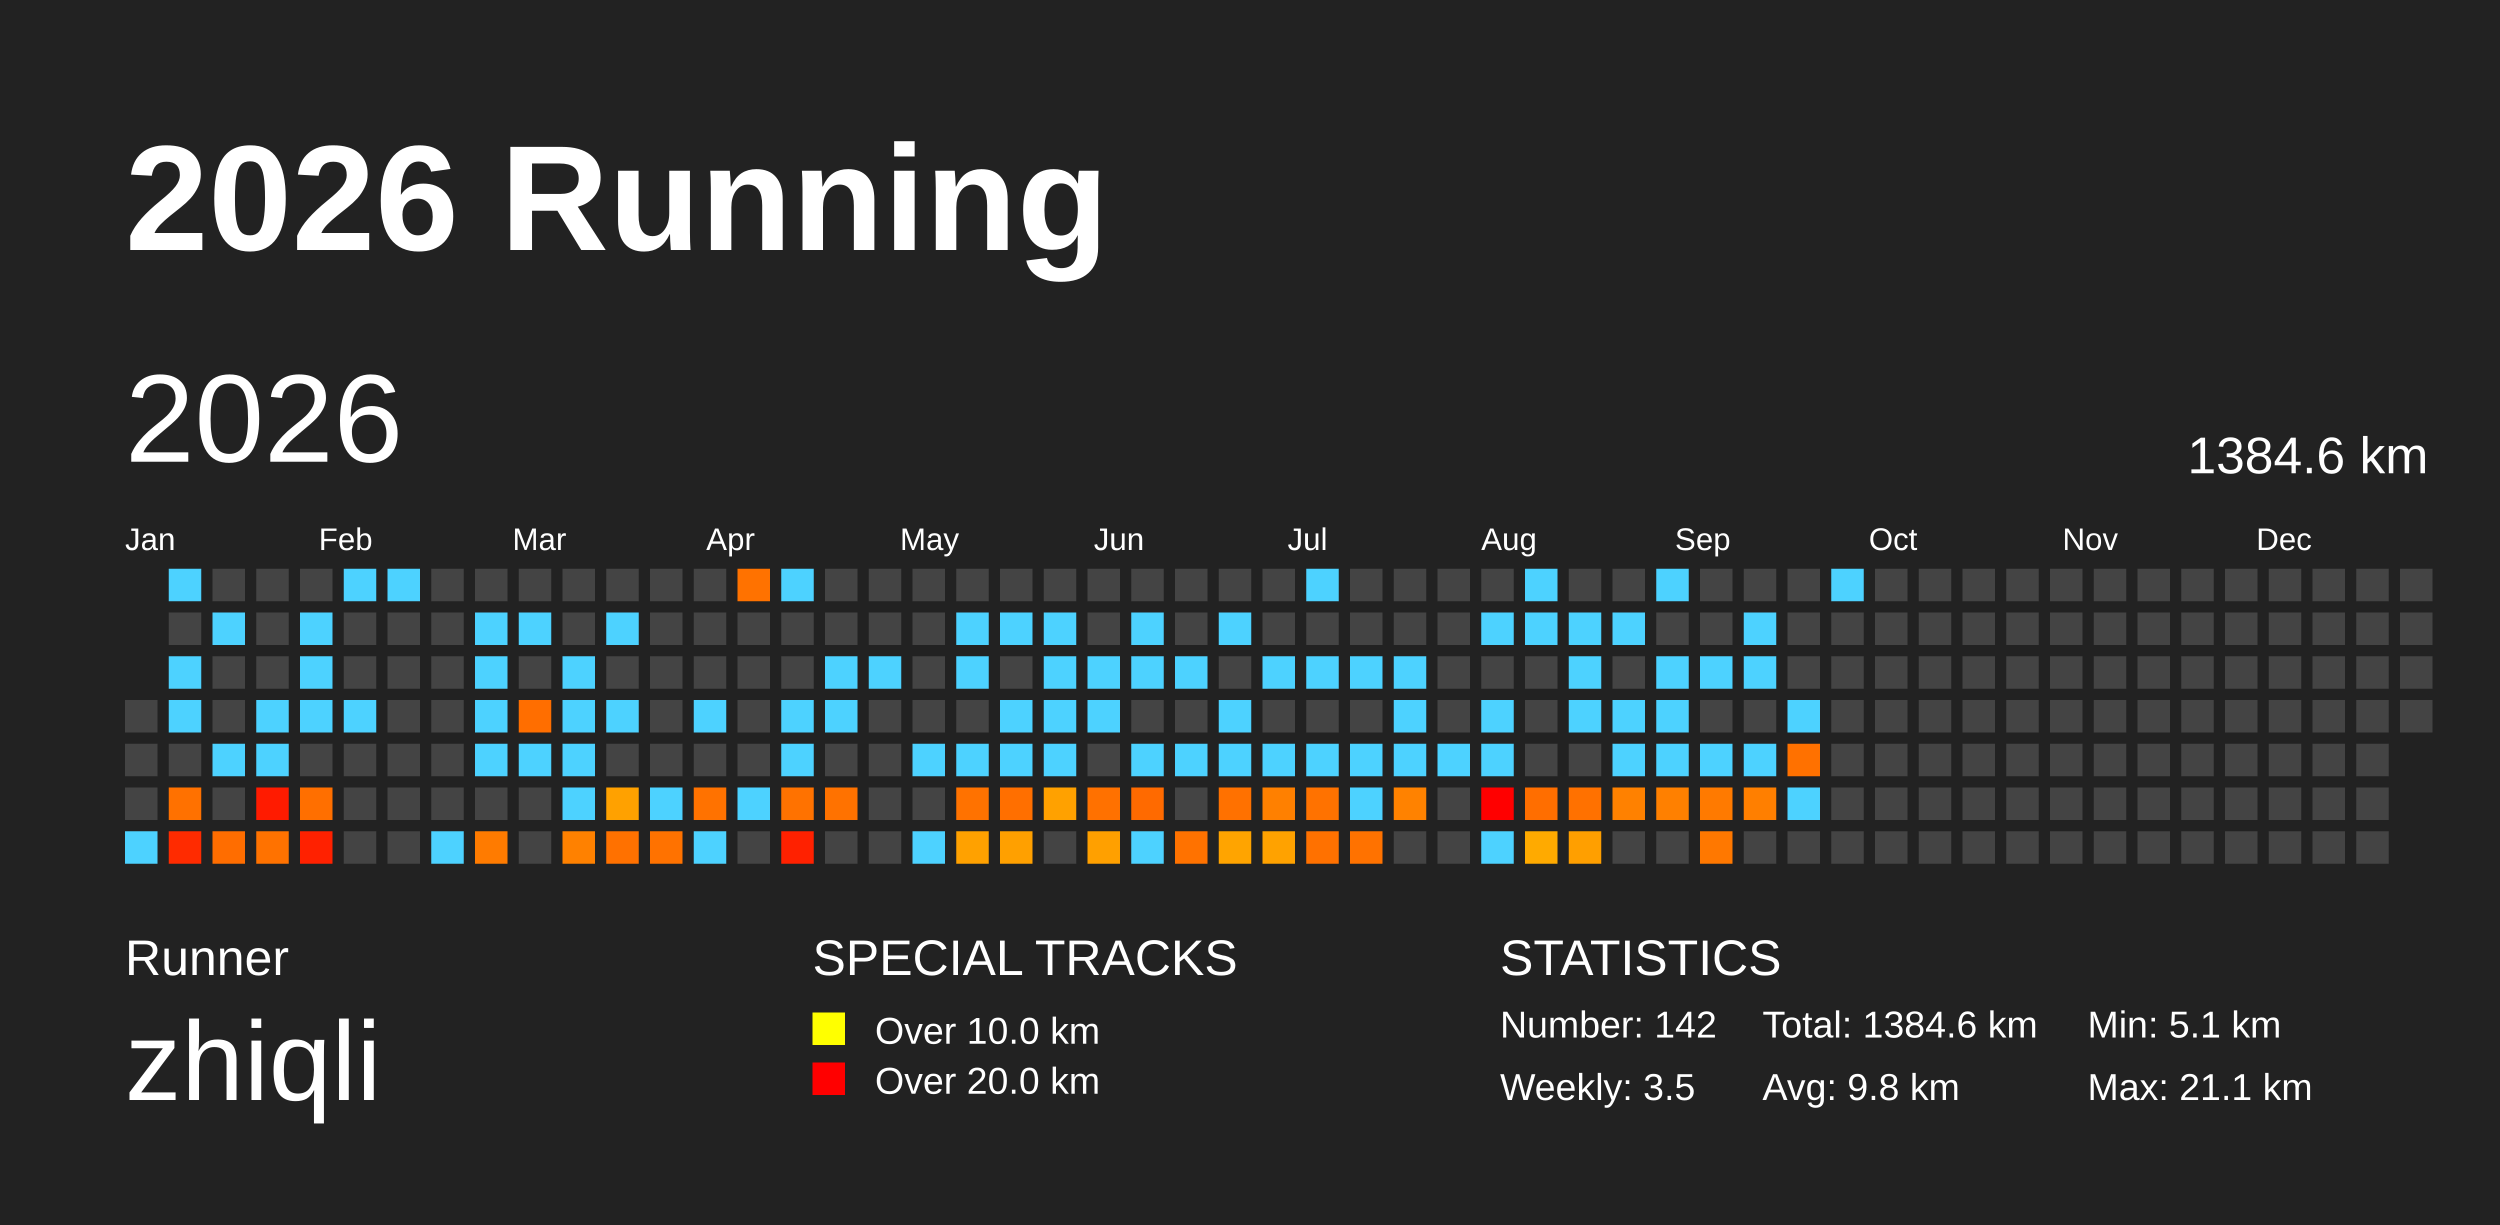
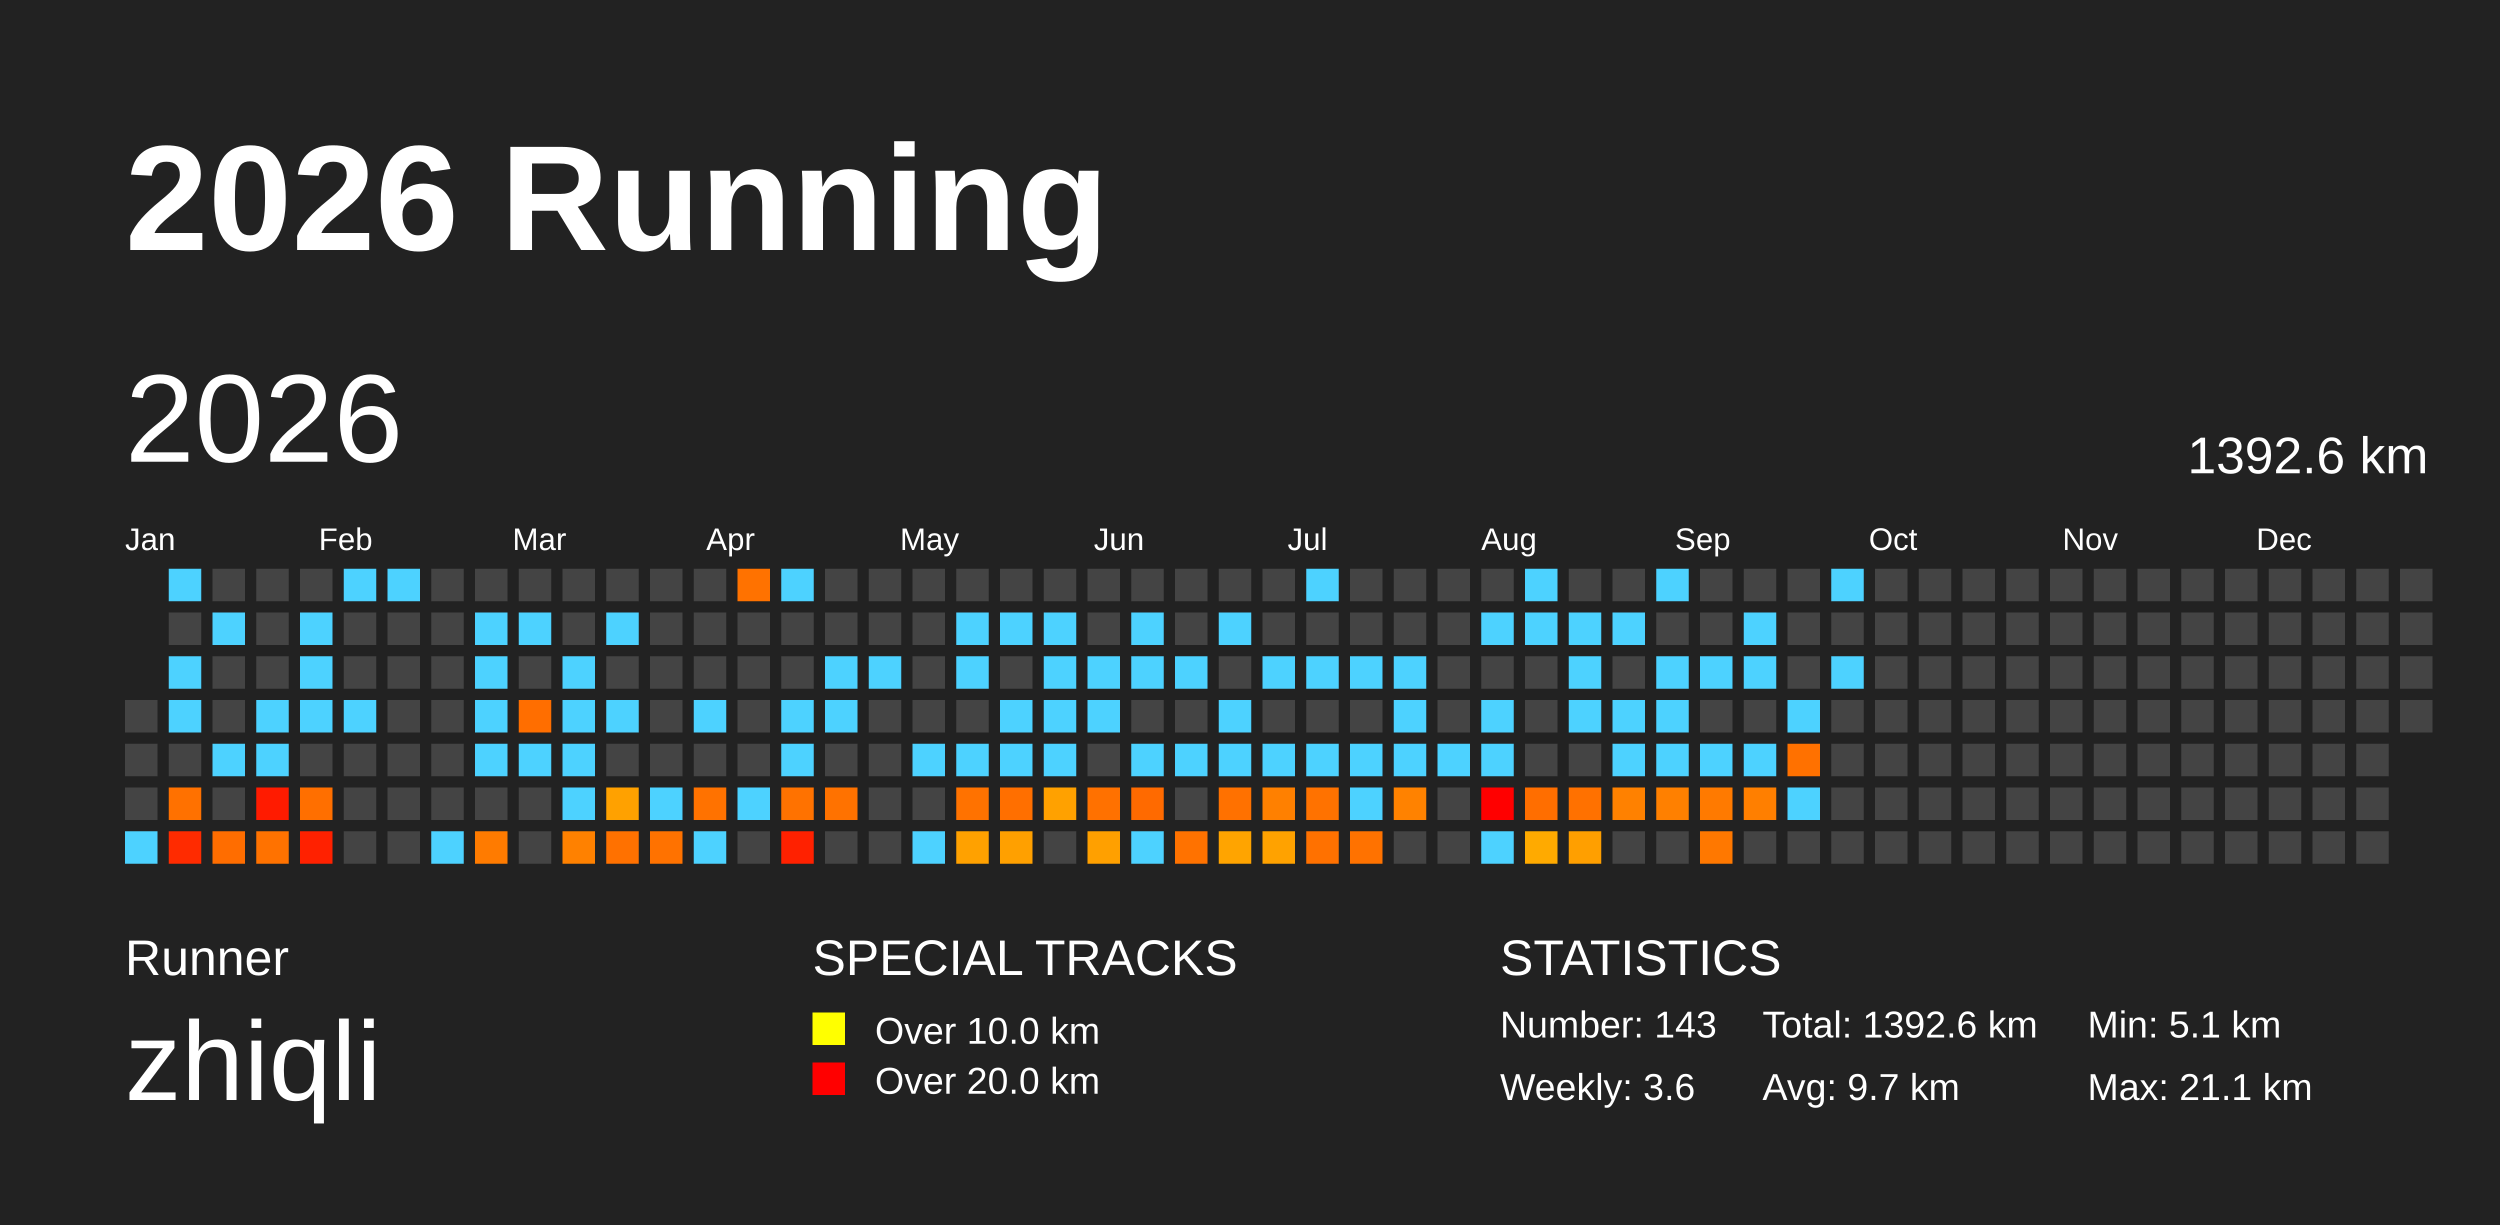
<svg xmlns="http://www.w3.org/2000/svg" baseProfile="full" height="98mm" version="1.1" viewBox="0,0,200,98" width="200mm">
  <defs />
  <rect fill="#222222" height="98" width="200" x="0" y="0" />
  <text fill="#FFFFFF" style="font-size:12px; font-family:Arial; font-weight:bold;" x="10" y="20">2026 Running</text>
  <text fill="#FFFFFF" style="font-size:4px; font-family:Arial" x="10" y="78">Runner</text>
  <text fill="#FFFFFF" style="font-size:9px; font-family:Arial" x="10" y="88">zhiqli</text>
  <text fill="#FFFFFF" style="font-size:4px; font-family:Arial" x="65" y="78">SPECIAL TRACKS</text>
  <rect fill="yellow" height="2.6" width="2.6" x="65" y="81" />
  <text fill="#FFFFFF" style="font-size:3px; font-family:Arial" x="70" y="83.5">Over 10.0 km</text>
  <rect fill="red" height="2.6" width="2.6" x="65" y="85" />
  <text fill="#FFFFFF" style="font-size:3px; font-family:Arial" x="70" y="87.5">Over 20.0 km</text>
  <text fill="#FFFFFF" style="font-size:4px; font-family:Arial" x="120" y="78">STATISTICS</text>
-   <text fill="#FFFFFF" style="font-size:3px; font-family:Arial" x="120" y="83">Number: 142</text>
-   <text fill="#FFFFFF" style="font-size:3px; font-family:Arial" x="120" y="88">Weekly: 3.5</text>
-   <text fill="#FFFFFF" style="font-size:3px; font-family:Arial" x="141" y="83">Total: 1384.6 km</text>
-   <text fill="#FFFFFF" style="font-size:3px; font-family:Arial" x="141" y="88">Avg: 9.8 km</text>
+   <text fill="#FFFFFF" style="font-size:3px; font-family:Arial" x="120" y="83">Number: 143</text>
+   <text fill="#FFFFFF" style="font-size:3px; font-family:Arial" x="120" y="88">Weekly: 3.6</text>
+   <text fill="#FFFFFF" style="font-size:3px; font-family:Arial" x="141" y="83">Total: 1392.6 km</text>
+   <text fill="#FFFFFF" style="font-size:3px; font-family:Arial" x="141" y="88">Avg: 9.7 km</text>
  <text fill="#FFFFFF" style="font-size:3px; font-family:Arial" x="167" y="83">Min: 5.1 km</text>
  <text fill="#FFFFFF" style="font-size:3px; font-family:Arial" x="167" y="88">Max: 21.1 km</text>
  <text dominant-baseline="hanging" fill="#FFFFFF" style="font-size:10.0px; font-family:Arial;" x="10" y="30">2026</text>
-   <text dominant-baseline="hanging" fill="#FFFFFF" style="font-size:4.125px; font-family:Arial;" x="175" y="35">1384.6 km</text>
+   <text dominant-baseline="hanging" fill="#FFFFFF" style="font-size:4.125px; font-family:Arial;" x="175" y="35">1392.6 km</text>
  <text fill="#FFFFFF" style="font-size:2.5px; font-family:Arial" x="10.0" y="44">Jan</text>
  <text fill="#FFFFFF" style="font-size:2.5px; font-family:Arial" x="25.5" y="44">Feb</text>
  <text fill="#FFFFFF" style="font-size:2.5px; font-family:Arial" x="41.0" y="44">Mar</text>
  <text fill="#FFFFFF" style="font-size:2.5px; font-family:Arial" x="56.5" y="44">Apr</text>
  <text fill="#FFFFFF" style="font-size:2.5px; font-family:Arial" x="72.0" y="44">May</text>
  <text fill="#FFFFFF" style="font-size:2.5px; font-family:Arial" x="87.5" y="44">Jun</text>
  <text fill="#FFFFFF" style="font-size:2.5px; font-family:Arial" x="103.0" y="44">Jul</text>
  <text fill="#FFFFFF" style="font-size:2.5px; font-family:Arial" x="118.5" y="44">Aug</text>
  <text fill="#FFFFFF" style="font-size:2.5px; font-family:Arial" x="134.0" y="44">Sep</text>
  <text fill="#FFFFFF" style="font-size:2.5px; font-family:Arial" x="149.5" y="44">Oct</text>
  <text fill="#FFFFFF" style="font-size:2.5px; font-family:Arial" x="165.0" y="44">Nov</text>
  <text fill="#FFFFFF" style="font-size:2.5px; font-family:Arial" x="180.5" y="44">Dec</text>
  <rect fill="#444444" height="2.6" width="2.6" x="10.0" y="56.0" />
  <rect fill="#444444" height="2.6" width="2.6" x="10.0" y="59.5" />
  <rect fill="#444444" height="2.6" width="2.6" x="10.0" y="63.0" />
  <rect fill="#4dd2ff" height="2.6" width="2.6" x="10.0" y="66.5" />
  <rect fill="#4dd2ff" height="2.6" width="2.6" x="13.5" y="45.5" />
  <rect fill="#444444" height="2.6" width="2.6" x="13.5" y="49.0" />
  <rect fill="#4dd2ff" height="2.6" width="2.6" x="13.5" y="52.5" />
  <rect fill="#4dd2ff" height="2.6" width="2.6" x="13.5" y="56.0" />
  <rect fill="#444444" height="2.6" width="2.6" x="13.5" y="59.5" />
  <rect fill="#ff7100" height="2.6" width="2.6" x="13.5" y="63.0" />
  <rect fill="#ff2b00" height="2.6" width="2.6" x="13.5" y="66.5" />
  <rect fill="#444444" height="2.6" width="2.6" x="17.0" y="45.5" />
  <rect fill="#4dd2ff" height="2.6" width="2.6" x="17.0" y="49.0" />
  <rect fill="#444444" height="2.6" width="2.6" x="17.0" y="52.5" />
  <rect fill="#444444" height="2.6" width="2.6" x="17.0" y="56.0" />
  <rect fill="#4dd2ff" height="2.6" width="2.6" x="17.0" y="59.5" />
  <rect fill="#444444" height="2.6" width="2.6" x="17.0" y="63.0" />
  <rect fill="#ff6d00" height="2.6" width="2.6" x="17.0" y="66.5" />
  <rect fill="#444444" height="2.6" width="2.6" x="20.5" y="45.5" />
  <rect fill="#444444" height="2.6" width="2.6" x="20.5" y="49.0" />
  <rect fill="#444444" height="2.6" width="2.6" x="20.5" y="52.5" />
  <rect fill="#4dd2ff" height="2.6" width="2.6" x="20.5" y="56.0" />
  <rect fill="#4dd2ff" height="2.6" width="2.6" x="20.5" y="59.5" />
  <rect fill="#ff1b00" height="2.6" width="2.6" x="20.5" y="63.0" />
  <rect fill="#ff7200" height="2.6" width="2.6" x="20.5" y="66.5" />
  <rect fill="#444444" height="2.6" width="2.6" x="24.0" y="45.5" />
  <rect fill="#4dd2ff" height="2.6" width="2.6" x="24.0" y="49.0" />
  <rect fill="#4dd2ff" height="2.6" width="2.6" x="24.0" y="52.5" />
  <rect fill="#4dd2ff" height="2.6" width="2.6" x="24.0" y="56.0" />
  <rect fill="#444444" height="2.6" width="2.6" x="24.0" y="59.5" />
  <rect fill="#ff6f00" height="2.6" width="2.6" x="24.0" y="63.0" />
  <rect fill="#ff2100" height="2.6" width="2.6" x="24.0" y="66.5" />
  <rect fill="#4dd2ff" height="2.6" width="2.6" x="27.5" y="45.5" />
  <rect fill="#444444" height="2.6" width="2.6" x="27.5" y="49.0" />
  <rect fill="#444444" height="2.6" width="2.6" x="27.5" y="52.5" />
  <rect fill="#4dd2ff" height="2.6" width="2.6" x="27.5" y="56.0" />
  <rect fill="#444444" height="2.6" width="2.6" x="27.5" y="59.5" />
  <rect fill="#444444" height="2.6" width="2.6" x="27.5" y="63.0" />
  <rect fill="#444444" height="2.6" width="2.6" x="27.5" y="66.5" />
  <rect fill="#4dd2ff" height="2.6" width="2.6" x="31.0" y="45.5" />
  <rect fill="#444444" height="2.6" width="2.6" x="31.0" y="49.0" />
  <rect fill="#444444" height="2.6" width="2.6" x="31.0" y="52.5" />
  <rect fill="#444444" height="2.6" width="2.6" x="31.0" y="56.0" />
  <rect fill="#444444" height="2.6" width="2.6" x="31.0" y="59.5" />
  <rect fill="#444444" height="2.6" width="2.6" x="31.0" y="63.0" />
  <rect fill="#444444" height="2.6" width="2.6" x="31.0" y="66.5" />
  <rect fill="#444444" height="2.6" width="2.6" x="34.5" y="45.5" />
  <rect fill="#444444" height="2.6" width="2.6" x="34.5" y="49.0" />
  <rect fill="#444444" height="2.6" width="2.6" x="34.5" y="52.5" />
  <rect fill="#444444" height="2.6" width="2.6" x="34.5" y="56.0" />
  <rect fill="#444444" height="2.6" width="2.6" x="34.5" y="59.5" />
  <rect fill="#444444" height="2.6" width="2.6" x="34.5" y="63.0" />
  <rect fill="#4dd2ff" height="2.6" width="2.6" x="34.5" y="66.5" />
  <rect fill="#444444" height="2.6" width="2.6" x="38.0" y="45.5" />
  <rect fill="#4dd2ff" height="2.6" width="2.6" x="38.0" y="49.0" />
  <rect fill="#4dd2ff" height="2.6" width="2.6" x="38.0" y="52.5" />
  <rect fill="#4dd2ff" height="2.6" width="2.6" x="38.0" y="56.0" />
  <rect fill="#4dd2ff" height="2.6" width="2.6" x="38.0" y="59.5" />
  <rect fill="#444444" height="2.6" width="2.6" x="38.0" y="63.0" />
  <rect fill="#ff7b00" height="2.6" width="2.6" x="38.0" y="66.5" />
  <rect fill="#444444" height="2.6" width="2.6" x="41.5" y="45.5" />
  <rect fill="#4dd2ff" height="2.6" width="2.6" x="41.5" y="49.0" />
  <rect fill="#444444" height="2.6" width="2.6" x="41.5" y="52.5" />
  <rect fill="#ff6e00" height="2.6" width="2.6" x="41.5" y="56.0" />
  <rect fill="#4dd2ff" height="2.6" width="2.6" x="41.5" y="59.5" />
  <rect fill="#444444" height="2.6" width="2.6" x="41.5" y="63.0" />
  <rect fill="#444444" height="2.6" width="2.6" x="41.5" y="66.5" />
  <rect fill="#444444" height="2.6" width="2.6" x="45.0" y="45.5" />
  <rect fill="#444444" height="2.6" width="2.6" x="45.0" y="49.0" />
  <rect fill="#4dd2ff" height="2.6" width="2.6" x="45.0" y="52.5" />
  <rect fill="#4dd2ff" height="2.6" width="2.6" x="45.0" y="56.0" />
  <rect fill="#4dd2ff" height="2.6" width="2.6" x="45.0" y="59.5" />
  <rect fill="#4dd2ff" height="2.6" width="2.6" x="45.0" y="63.0" />
  <rect fill="#ff8100" height="2.6" width="2.6" x="45.0" y="66.5" />
  <rect fill="#444444" height="2.6" width="2.6" x="48.5" y="45.5" />
  <rect fill="#4dd2ff" height="2.6" width="2.6" x="48.5" y="49.0" />
  <rect fill="#444444" height="2.6" width="2.6" x="48.5" y="52.5" />
  <rect fill="#4dd2ff" height="2.6" width="2.6" x="48.5" y="56.0" />
  <rect fill="#444444" height="2.6" width="2.6" x="48.5" y="59.5" />
  <rect fill="#ffa100" height="2.6" width="2.6" x="48.5" y="63.0" />
  <rect fill="#ff7100" height="2.6" width="2.6" x="48.5" y="66.5" />
  <rect fill="#444444" height="2.6" width="2.6" x="52.0" y="45.5" />
  <rect fill="#444444" height="2.6" width="2.6" x="52.0" y="49.0" />
  <rect fill="#444444" height="2.6" width="2.6" x="52.0" y="52.5" />
  <rect fill="#444444" height="2.6" width="2.6" x="52.0" y="56.0" />
  <rect fill="#444444" height="2.6" width="2.6" x="52.0" y="59.5" />
  <rect fill="#4dd2ff" height="2.6" width="2.6" x="52.0" y="63.0" />
  <rect fill="#ff7200" height="2.6" width="2.6" x="52.0" y="66.5" />
  <rect fill="#444444" height="2.6" width="2.6" x="55.5" y="45.5" />
  <rect fill="#444444" height="2.6" width="2.6" x="55.5" y="49.0" />
  <rect fill="#444444" height="2.6" width="2.6" x="55.5" y="52.5" />
  <rect fill="#4dd2ff" height="2.6" width="2.6" x="55.5" y="56.0" />
  <rect fill="#444444" height="2.6" width="2.6" x="55.5" y="59.5" />
  <rect fill="#ff7200" height="2.6" width="2.6" x="55.5" y="63.0" />
  <rect fill="#4dd2ff" height="2.6" width="2.6" x="55.5" y="66.5" />
  <rect fill="#ff7200" height="2.6" width="2.6" x="59.0" y="45.5" />
  <rect fill="#444444" height="2.6" width="2.6" x="59.0" y="49.0" />
  <rect fill="#444444" height="2.6" width="2.6" x="59.0" y="52.5" />
  <rect fill="#444444" height="2.6" width="2.6" x="59.0" y="56.0" />
  <rect fill="#444444" height="2.6" width="2.6" x="59.0" y="59.5" />
  <rect fill="#4dd2ff" height="2.6" width="2.6" x="59.0" y="63.0" />
  <rect fill="#444444" height="2.6" width="2.6" x="59.0" y="66.5" />
  <rect fill="#4dd2ff" height="2.6" width="2.6" x="62.5" y="45.5" />
  <rect fill="#444444" height="2.6" width="2.6" x="62.5" y="49.0" />
  <rect fill="#444444" height="2.6" width="2.6" x="62.5" y="52.5" />
  <rect fill="#4dd2ff" height="2.6" width="2.6" x="62.5" y="56.0" />
  <rect fill="#4dd2ff" height="2.6" width="2.6" x="62.5" y="59.5" />
  <rect fill="#ff7200" height="2.6" width="2.6" x="62.5" y="63.0" />
  <rect fill="#ff2100" height="2.6" width="2.6" x="62.5" y="66.5" />
  <rect fill="#444444" height="2.6" width="2.6" x="66.0" y="45.5" />
  <rect fill="#444444" height="2.6" width="2.6" x="66.0" y="49.0" />
  <rect fill="#4dd2ff" height="2.6" width="2.6" x="66.0" y="52.5" />
  <rect fill="#4dd2ff" height="2.6" width="2.6" x="66.0" y="56.0" />
  <rect fill="#444444" height="2.6" width="2.6" x="66.0" y="59.5" />
  <rect fill="#ff7200" height="2.6" width="2.6" x="66.0" y="63.0" />
  <rect fill="#444444" height="2.6" width="2.6" x="66.0" y="66.5" />
  <rect fill="#444444" height="2.6" width="2.6" x="69.5" y="45.5" />
  <rect fill="#444444" height="2.6" width="2.6" x="69.5" y="49.0" />
  <rect fill="#4dd2ff" height="2.6" width="2.6" x="69.5" y="52.5" />
  <rect fill="#444444" height="2.6" width="2.6" x="69.5" y="56.0" />
  <rect fill="#444444" height="2.6" width="2.6" x="69.5" y="59.5" />
  <rect fill="#444444" height="2.6" width="2.6" x="69.5" y="63.0" />
  <rect fill="#444444" height="2.6" width="2.6" x="69.5" y="66.5" />
  <rect fill="#444444" height="2.6" width="2.6" x="73.0" y="45.5" />
  <rect fill="#444444" height="2.6" width="2.6" x="73.0" y="49.0" />
  <rect fill="#444444" height="2.6" width="2.6" x="73.0" y="52.5" />
  <rect fill="#444444" height="2.6" width="2.6" x="73.0" y="56.0" />
  <rect fill="#4dd2ff" height="2.6" width="2.6" x="73.0" y="59.5" />
  <rect fill="#444444" height="2.6" width="2.6" x="73.0" y="63.0" />
  <rect fill="#4dd2ff" height="2.6" width="2.6" x="73.0" y="66.5" />
  <rect fill="#444444" height="2.6" width="2.6" x="76.5" y="45.5" />
  <rect fill="#4dd2ff" height="2.6" width="2.6" x="76.5" y="49.0" />
  <rect fill="#4dd2ff" height="2.6" width="2.6" x="76.5" y="52.5" />
  <rect fill="#444444" height="2.6" width="2.6" x="76.5" y="56.0" />
  <rect fill="#4dd2ff" height="2.6" width="2.6" x="76.5" y="59.5" />
  <rect fill="#ff7200" height="2.6" width="2.6" x="76.5" y="63.0" />
  <rect fill="#ffa100" height="2.6" width="2.6" x="76.5" y="66.5" />
  <rect fill="#444444" height="2.6" width="2.6" x="80.0" y="45.5" />
  <rect fill="#4dd2ff" height="2.6" width="2.6" x="80.0" y="49.0" />
  <rect fill="#444444" height="2.6" width="2.6" x="80.0" y="52.5" />
  <rect fill="#4dd2ff" height="2.6" width="2.6" x="80.0" y="56.0" />
  <rect fill="#4dd2ff" height="2.6" width="2.6" x="80.0" y="59.5" />
  <rect fill="#ff6f00" height="2.6" width="2.6" x="80.0" y="63.0" />
  <rect fill="#ffa000" height="2.6" width="2.6" x="80.0" y="66.5" />
  <rect fill="#444444" height="2.6" width="2.6" x="83.5" y="45.5" />
  <rect fill="#4dd2ff" height="2.6" width="2.6" x="83.5" y="49.0" />
  <rect fill="#4dd2ff" height="2.6" width="2.6" x="83.5" y="52.5" />
  <rect fill="#4dd2ff" height="2.6" width="2.6" x="83.5" y="56.0" />
  <rect fill="#4dd2ff" height="2.6" width="2.6" x="83.5" y="59.5" />
  <rect fill="#ffa100" height="2.6" width="2.6" x="83.5" y="63.0" />
  <rect fill="#444444" height="2.6" width="2.6" x="83.5" y="66.5" />
  <rect fill="#444444" height="2.6" width="2.6" x="87.0" y="45.5" />
  <rect fill="#444444" height="2.6" width="2.6" x="87.0" y="49.0" />
  <rect fill="#4dd2ff" height="2.6" width="2.6" x="87.0" y="52.5" />
  <rect fill="#4dd2ff" height="2.6" width="2.6" x="87.0" y="56.0" />
  <rect fill="#444444" height="2.6" width="2.6" x="87.0" y="59.5" />
  <rect fill="#ff7100" height="2.6" width="2.6" x="87.0" y="63.0" />
  <rect fill="#ffa000" height="2.6" width="2.6" x="87.0" y="66.5" />
  <rect fill="#444444" height="2.6" width="2.6" x="90.5" y="45.5" />
  <rect fill="#4dd2ff" height="2.6" width="2.6" x="90.5" y="49.0" />
  <rect fill="#4dd2ff" height="2.6" width="2.6" x="90.5" y="52.5" />
  <rect fill="#444444" height="2.6" width="2.6" x="90.5" y="56.0" />
  <rect fill="#4dd2ff" height="2.6" width="2.6" x="90.5" y="59.5" />
  <rect fill="#ff6a00" height="2.6" width="2.6" x="90.5" y="63.0" />
  <rect fill="#4dd2ff" height="2.6" width="2.6" x="90.5" y="66.5" />
  <rect fill="#444444" height="2.6" width="2.6" x="94.0" y="45.5" />
  <rect fill="#444444" height="2.6" width="2.6" x="94.0" y="49.0" />
  <rect fill="#4dd2ff" height="2.6" width="2.6" x="94.0" y="52.5" />
  <rect fill="#444444" height="2.6" width="2.6" x="94.0" y="56.0" />
  <rect fill="#4dd2ff" height="2.6" width="2.6" x="94.0" y="59.5" />
  <rect fill="#444444" height="2.6" width="2.6" x="94.0" y="63.0" />
  <rect fill="#ff7200" height="2.6" width="2.6" x="94.0" y="66.5" />
  <rect fill="#444444" height="2.6" width="2.6" x="97.5" y="45.5" />
  <rect fill="#4dd2ff" height="2.6" width="2.6" x="97.5" y="49.0" />
  <rect fill="#444444" height="2.6" width="2.6" x="97.5" y="52.5" />
  <rect fill="#4dd2ff" height="2.6" width="2.6" x="97.5" y="56.0" />
  <rect fill="#4dd2ff" height="2.6" width="2.6" x="97.5" y="59.5" />
  <rect fill="#ff7100" height="2.6" width="2.6" x="97.5" y="63.0" />
  <rect fill="#ffa400" height="2.6" width="2.6" x="97.5" y="66.5" />
  <rect fill="#444444" height="2.6" width="2.6" x="101.0" y="45.5" />
  <rect fill="#444444" height="2.6" width="2.6" x="101.0" y="49.0" />
  <rect fill="#4dd2ff" height="2.6" width="2.6" x="101.0" y="52.5" />
  <rect fill="#444444" height="2.6" width="2.6" x="101.0" y="56.0" />
  <rect fill="#4dd2ff" height="2.6" width="2.6" x="101.0" y="59.5" />
  <rect fill="#ff8000" height="2.6" width="2.6" x="101.0" y="63.0" />
  <rect fill="#ffa200" height="2.6" width="2.6" x="101.0" y="66.5" />
  <rect fill="#4dd2ff" height="2.6" width="2.6" x="104.5" y="45.5" />
  <rect fill="#444444" height="2.6" width="2.6" x="104.5" y="49.0" />
  <rect fill="#4dd2ff" height="2.6" width="2.6" x="104.5" y="52.5" />
  <rect fill="#444444" height="2.6" width="2.6" x="104.5" y="56.0" />
  <rect fill="#4dd2ff" height="2.6" width="2.6" x="104.5" y="59.5" />
  <rect fill="#ff7200" height="2.6" width="2.6" x="104.5" y="63.0" />
  <rect fill="#ff7100" height="2.6" width="2.6" x="104.5" y="66.5" />
  <rect fill="#444444" height="2.6" width="2.6" x="108.0" y="45.5" />
  <rect fill="#444444" height="2.6" width="2.6" x="108.0" y="49.0" />
  <rect fill="#4dd2ff" height="2.6" width="2.6" x="108.0" y="52.5" />
  <rect fill="#444444" height="2.6" width="2.6" x="108.0" y="56.0" />
  <rect fill="#4dd2ff" height="2.6" width="2.6" x="108.0" y="59.5" />
  <rect fill="#4dd2ff" height="2.6" width="2.6" x="108.0" y="63.0" />
  <rect fill="#ff7200" height="2.6" width="2.6" x="108.0" y="66.5" />
  <rect fill="#444444" height="2.6" width="2.6" x="111.5" y="45.5" />
  <rect fill="#444444" height="2.6" width="2.6" x="111.5" y="49.0" />
  <rect fill="#4dd2ff" height="2.6" width="2.6" x="111.5" y="52.5" />
  <rect fill="#4dd2ff" height="2.6" width="2.6" x="111.5" y="56.0" />
  <rect fill="#4dd2ff" height="2.6" width="2.6" x="111.5" y="59.5" />
  <rect fill="#ff8200" height="2.6" width="2.6" x="111.5" y="63.0" />
  <rect fill="#444444" height="2.6" width="2.6" x="111.5" y="66.5" />
  <rect fill="#444444" height="2.6" width="2.6" x="115.0" y="45.5" />
  <rect fill="#444444" height="2.6" width="2.6" x="115.0" y="49.0" />
  <rect fill="#444444" height="2.6" width="2.6" x="115.0" y="52.5" />
  <rect fill="#444444" height="2.6" width="2.6" x="115.0" y="56.0" />
  <rect fill="#4dd2ff" height="2.6" width="2.6" x="115.0" y="59.5" />
  <rect fill="#444444" height="2.6" width="2.6" x="115.0" y="63.0" />
  <rect fill="#444444" height="2.6" width="2.6" x="115.0" y="66.5" />
  <rect fill="#444444" height="2.6" width="2.6" x="118.5" y="45.5" />
  <rect fill="#4dd2ff" height="2.6" width="2.6" x="118.5" y="49.0" />
  <rect fill="#444444" height="2.6" width="2.6" x="118.5" y="52.5" />
  <rect fill="#4dd2ff" height="2.6" width="2.6" x="118.5" y="56.0" />
  <rect fill="#4dd2ff" height="2.6" width="2.6" x="118.5" y="59.5" />
  <rect fill="red" height="2.6" width="2.6" x="118.5" y="63.0" />
  <rect fill="#4dd2ff" height="2.6" width="2.6" x="118.5" y="66.5" />
  <rect fill="#4dd2ff" height="2.6" width="2.6" x="122.0" y="45.5" />
  <rect fill="#4dd2ff" height="2.6" width="2.6" x="122.0" y="49.0" />
  <rect fill="#444444" height="2.6" width="2.6" x="122.0" y="52.5" />
  <rect fill="#444444" height="2.6" width="2.6" x="122.0" y="56.0" />
  <rect fill="#444444" height="2.6" width="2.6" x="122.0" y="59.5" />
  <rect fill="#ff6e00" height="2.6" width="2.6" x="122.0" y="63.0" />
  <rect fill="#ffaa00" height="2.6" width="2.6" x="122.0" y="66.5" />
  <rect fill="#444444" height="2.6" width="2.6" x="125.5" y="45.5" />
  <rect fill="#4dd2ff" height="2.6" width="2.6" x="125.5" y="49.0" />
  <rect fill="#4dd2ff" height="2.6" width="2.6" x="125.5" y="52.5" />
  <rect fill="#4dd2ff" height="2.6" width="2.6" x="125.5" y="56.0" />
  <rect fill="#444444" height="2.6" width="2.6" x="125.5" y="59.5" />
  <rect fill="#ff7100" height="2.6" width="2.6" x="125.5" y="63.0" />
  <rect fill="#ff9f00" height="2.6" width="2.6" x="125.5" y="66.5" />
  <rect fill="#444444" height="2.6" width="2.6" x="129.0" y="45.5" />
  <rect fill="#4dd2ff" height="2.6" width="2.6" x="129.0" y="49.0" />
  <rect fill="#444444" height="2.6" width="2.6" x="129.0" y="52.5" />
  <rect fill="#4dd2ff" height="2.6" width="2.6" x="129.0" y="56.0" />
  <rect fill="#4dd2ff" height="2.6" width="2.6" x="129.0" y="59.5" />
  <rect fill="#ff8100" height="2.6" width="2.6" x="129.0" y="63.0" />
  <rect fill="#444444" height="2.6" width="2.6" x="129.0" y="66.5" />
  <rect fill="#4dd2ff" height="2.6" width="2.6" x="132.5" y="45.5" />
  <rect fill="#444444" height="2.6" width="2.6" x="132.5" y="49.0" />
  <rect fill="#4dd2ff" height="2.6" width="2.6" x="132.5" y="52.5" />
  <rect fill="#4dd2ff" height="2.6" width="2.6" x="132.5" y="56.0" />
  <rect fill="#4dd2ff" height="2.6" width="2.6" x="132.5" y="59.5" />
  <rect fill="#ff8000" height="2.6" width="2.6" x="132.5" y="63.0" />
  <rect fill="#444444" height="2.6" width="2.6" x="132.5" y="66.5" />
  <rect fill="#444444" height="2.6" width="2.6" x="136.0" y="45.5" />
  <rect fill="#444444" height="2.6" width="2.6" x="136.0" y="49.0" />
  <rect fill="#4dd2ff" height="2.6" width="2.6" x="136.0" y="52.5" />
  <rect fill="#444444" height="2.6" width="2.6" x="136.0" y="56.0" />
  <rect fill="#4dd2ff" height="2.6" width="2.6" x="136.0" y="59.5" />
  <rect fill="#ff7a00" height="2.6" width="2.6" x="136.0" y="63.0" />
  <rect fill="#ff7800" height="2.6" width="2.6" x="136.0" y="66.5" />
  <rect fill="#444444" height="2.6" width="2.6" x="139.5" y="45.5" />
  <rect fill="#4dd2ff" height="2.6" width="2.6" x="139.5" y="49.0" />
  <rect fill="#4dd2ff" height="2.6" width="2.6" x="139.5" y="52.5" />
  <rect fill="#444444" height="2.6" width="2.6" x="139.5" y="56.0" />
  <rect fill="#4dd2ff" height="2.6" width="2.6" x="139.5" y="59.5" />
  <rect fill="#ff7f00" height="2.6" width="2.6" x="139.5" y="63.0" />
  <rect fill="#444444" height="2.6" width="2.6" x="139.5" y="66.5" />
  <rect fill="#444444" height="2.6" width="2.6" x="143.0" y="45.5" />
  <rect fill="#444444" height="2.6" width="2.6" x="143.0" y="49.0" />
  <rect fill="#444444" height="2.6" width="2.6" x="143.0" y="52.5" />
  <rect fill="#4dd2ff" height="2.6" width="2.6" x="143.0" y="56.0" />
  <rect fill="#ff7100" height="2.6" width="2.6" x="143.0" y="59.5" />
  <rect fill="#4dd2ff" height="2.6" width="2.6" x="143.0" y="63.0" />
  <rect fill="#444444" height="2.6" width="2.6" x="143.0" y="66.5" />
  <rect fill="#4dd2ff" height="2.6" width="2.6" x="146.5" y="45.5" />
  <rect fill="#444444" height="2.6" width="2.6" x="146.5" y="49.0" />
-   <rect fill="#444444" height="2.6" width="2.6" x="146.5" y="52.5" />
+   <rect fill="#4dd2ff" height="2.6" width="2.6" x="146.5" y="52.5" />
  <rect fill="#444444" height="2.6" width="2.6" x="146.5" y="56.0" />
  <rect fill="#444444" height="2.6" width="2.6" x="146.5" y="59.5" />
  <rect fill="#444444" height="2.6" width="2.6" x="146.5" y="63.0" />
  <rect fill="#444444" height="2.6" width="2.6" x="146.5" y="66.5" />
  <rect fill="#444444" height="2.6" width="2.6" x="150.0" y="45.5" />
  <rect fill="#444444" height="2.6" width="2.6" x="150.0" y="49.0" />
  <rect fill="#444444" height="2.6" width="2.6" x="150.0" y="52.5" />
  <rect fill="#444444" height="2.6" width="2.6" x="150.0" y="56.0" />
  <rect fill="#444444" height="2.6" width="2.6" x="150.0" y="59.5" />
  <rect fill="#444444" height="2.6" width="2.6" x="150.0" y="63.0" />
  <rect fill="#444444" height="2.6" width="2.6" x="150.0" y="66.5" />
  <rect fill="#444444" height="2.6" width="2.6" x="153.5" y="45.5" />
  <rect fill="#444444" height="2.6" width="2.6" x="153.5" y="49.0" />
  <rect fill="#444444" height="2.6" width="2.6" x="153.5" y="52.5" />
  <rect fill="#444444" height="2.6" width="2.6" x="153.5" y="56.0" />
  <rect fill="#444444" height="2.6" width="2.6" x="153.5" y="59.5" />
  <rect fill="#444444" height="2.6" width="2.6" x="153.5" y="63.0" />
  <rect fill="#444444" height="2.6" width="2.6" x="153.5" y="66.5" />
  <rect fill="#444444" height="2.6" width="2.6" x="157.0" y="45.5" />
  <rect fill="#444444" height="2.6" width="2.6" x="157.0" y="49.0" />
  <rect fill="#444444" height="2.6" width="2.6" x="157.0" y="52.5" />
  <rect fill="#444444" height="2.6" width="2.6" x="157.0" y="56.0" />
  <rect fill="#444444" height="2.6" width="2.6" x="157.0" y="59.5" />
  <rect fill="#444444" height="2.6" width="2.6" x="157.0" y="63.0" />
  <rect fill="#444444" height="2.6" width="2.6" x="157.0" y="66.5" />
  <rect fill="#444444" height="2.6" width="2.6" x="160.5" y="45.5" />
  <rect fill="#444444" height="2.6" width="2.6" x="160.5" y="49.0" />
  <rect fill="#444444" height="2.6" width="2.6" x="160.5" y="52.5" />
  <rect fill="#444444" height="2.6" width="2.6" x="160.5" y="56.0" />
  <rect fill="#444444" height="2.6" width="2.6" x="160.5" y="59.5" />
  <rect fill="#444444" height="2.6" width="2.6" x="160.5" y="63.0" />
  <rect fill="#444444" height="2.6" width="2.6" x="160.5" y="66.5" />
  <rect fill="#444444" height="2.6" width="2.6" x="164.0" y="45.5" />
  <rect fill="#444444" height="2.6" width="2.6" x="164.0" y="49.0" />
  <rect fill="#444444" height="2.6" width="2.6" x="164.0" y="52.5" />
  <rect fill="#444444" height="2.6" width="2.6" x="164.0" y="56.0" />
  <rect fill="#444444" height="2.6" width="2.6" x="164.0" y="59.5" />
  <rect fill="#444444" height="2.6" width="2.6" x="164.0" y="63.0" />
  <rect fill="#444444" height="2.6" width="2.6" x="164.0" y="66.5" />
  <rect fill="#444444" height="2.6" width="2.6" x="167.5" y="45.5" />
  <rect fill="#444444" height="2.6" width="2.6" x="167.5" y="49.0" />
  <rect fill="#444444" height="2.6" width="2.6" x="167.5" y="52.5" />
  <rect fill="#444444" height="2.6" width="2.6" x="167.5" y="56.0" />
  <rect fill="#444444" height="2.6" width="2.6" x="167.5" y="59.5" />
  <rect fill="#444444" height="2.6" width="2.6" x="167.5" y="63.0" />
  <rect fill="#444444" height="2.6" width="2.6" x="167.5" y="66.5" />
  <rect fill="#444444" height="2.6" width="2.6" x="171.0" y="45.5" />
  <rect fill="#444444" height="2.6" width="2.6" x="171.0" y="49.0" />
  <rect fill="#444444" height="2.6" width="2.6" x="171.0" y="52.5" />
  <rect fill="#444444" height="2.6" width="2.6" x="171.0" y="56.0" />
  <rect fill="#444444" height="2.6" width="2.6" x="171.0" y="59.5" />
  <rect fill="#444444" height="2.6" width="2.6" x="171.0" y="63.0" />
  <rect fill="#444444" height="2.6" width="2.6" x="171.0" y="66.5" />
  <rect fill="#444444" height="2.6" width="2.6" x="174.5" y="45.5" />
  <rect fill="#444444" height="2.6" width="2.6" x="174.5" y="49.0" />
  <rect fill="#444444" height="2.6" width="2.6" x="174.5" y="52.5" />
  <rect fill="#444444" height="2.6" width="2.6" x="174.5" y="56.0" />
  <rect fill="#444444" height="2.6" width="2.6" x="174.5" y="59.5" />
  <rect fill="#444444" height="2.6" width="2.6" x="174.5" y="63.0" />
  <rect fill="#444444" height="2.6" width="2.6" x="174.5" y="66.5" />
  <rect fill="#444444" height="2.6" width="2.6" x="178.0" y="45.5" />
  <rect fill="#444444" height="2.6" width="2.6" x="178.0" y="49.0" />
  <rect fill="#444444" height="2.6" width="2.6" x="178.0" y="52.5" />
  <rect fill="#444444" height="2.6" width="2.6" x="178.0" y="56.0" />
  <rect fill="#444444" height="2.6" width="2.6" x="178.0" y="59.5" />
  <rect fill="#444444" height="2.6" width="2.6" x="178.0" y="63.0" />
  <rect fill="#444444" height="2.6" width="2.6" x="178.0" y="66.5" />
  <rect fill="#444444" height="2.6" width="2.6" x="181.5" y="45.5" />
  <rect fill="#444444" height="2.6" width="2.6" x="181.5" y="49.0" />
  <rect fill="#444444" height="2.6" width="2.6" x="181.5" y="52.5" />
  <rect fill="#444444" height="2.6" width="2.6" x="181.5" y="56.0" />
  <rect fill="#444444" height="2.6" width="2.6" x="181.5" y="59.5" />
  <rect fill="#444444" height="2.6" width="2.6" x="181.5" y="63.0" />
  <rect fill="#444444" height="2.6" width="2.6" x="181.5" y="66.5" />
  <rect fill="#444444" height="2.6" width="2.6" x="185.0" y="45.5" />
  <rect fill="#444444" height="2.6" width="2.6" x="185.0" y="49.0" />
  <rect fill="#444444" height="2.6" width="2.6" x="185.0" y="52.5" />
  <rect fill="#444444" height="2.6" width="2.6" x="185.0" y="56.0" />
  <rect fill="#444444" height="2.6" width="2.6" x="185.0" y="59.5" />
  <rect fill="#444444" height="2.6" width="2.6" x="185.0" y="63.0" />
  <rect fill="#444444" height="2.6" width="2.6" x="185.0" y="66.5" />
  <rect fill="#444444" height="2.6" width="2.6" x="188.5" y="45.5" />
  <rect fill="#444444" height="2.6" width="2.6" x="188.5" y="49.0" />
  <rect fill="#444444" height="2.6" width="2.6" x="188.5" y="52.5" />
  <rect fill="#444444" height="2.6" width="2.6" x="188.5" y="56.0" />
  <rect fill="#444444" height="2.6" width="2.6" x="188.5" y="59.5" />
  <rect fill="#444444" height="2.6" width="2.6" x="188.5" y="63.0" />
  <rect fill="#444444" height="2.6" width="2.6" x="188.5" y="66.5" />
  <rect fill="#444444" height="2.6" width="2.6" x="192.0" y="45.5" />
  <rect fill="#444444" height="2.6" width="2.6" x="192.0" y="49.0" />
  <rect fill="#444444" height="2.6" width="2.6" x="192.0" y="52.5" />
  <rect fill="#444444" height="2.6" width="2.6" x="192.0" y="56.0" />
</svg>
